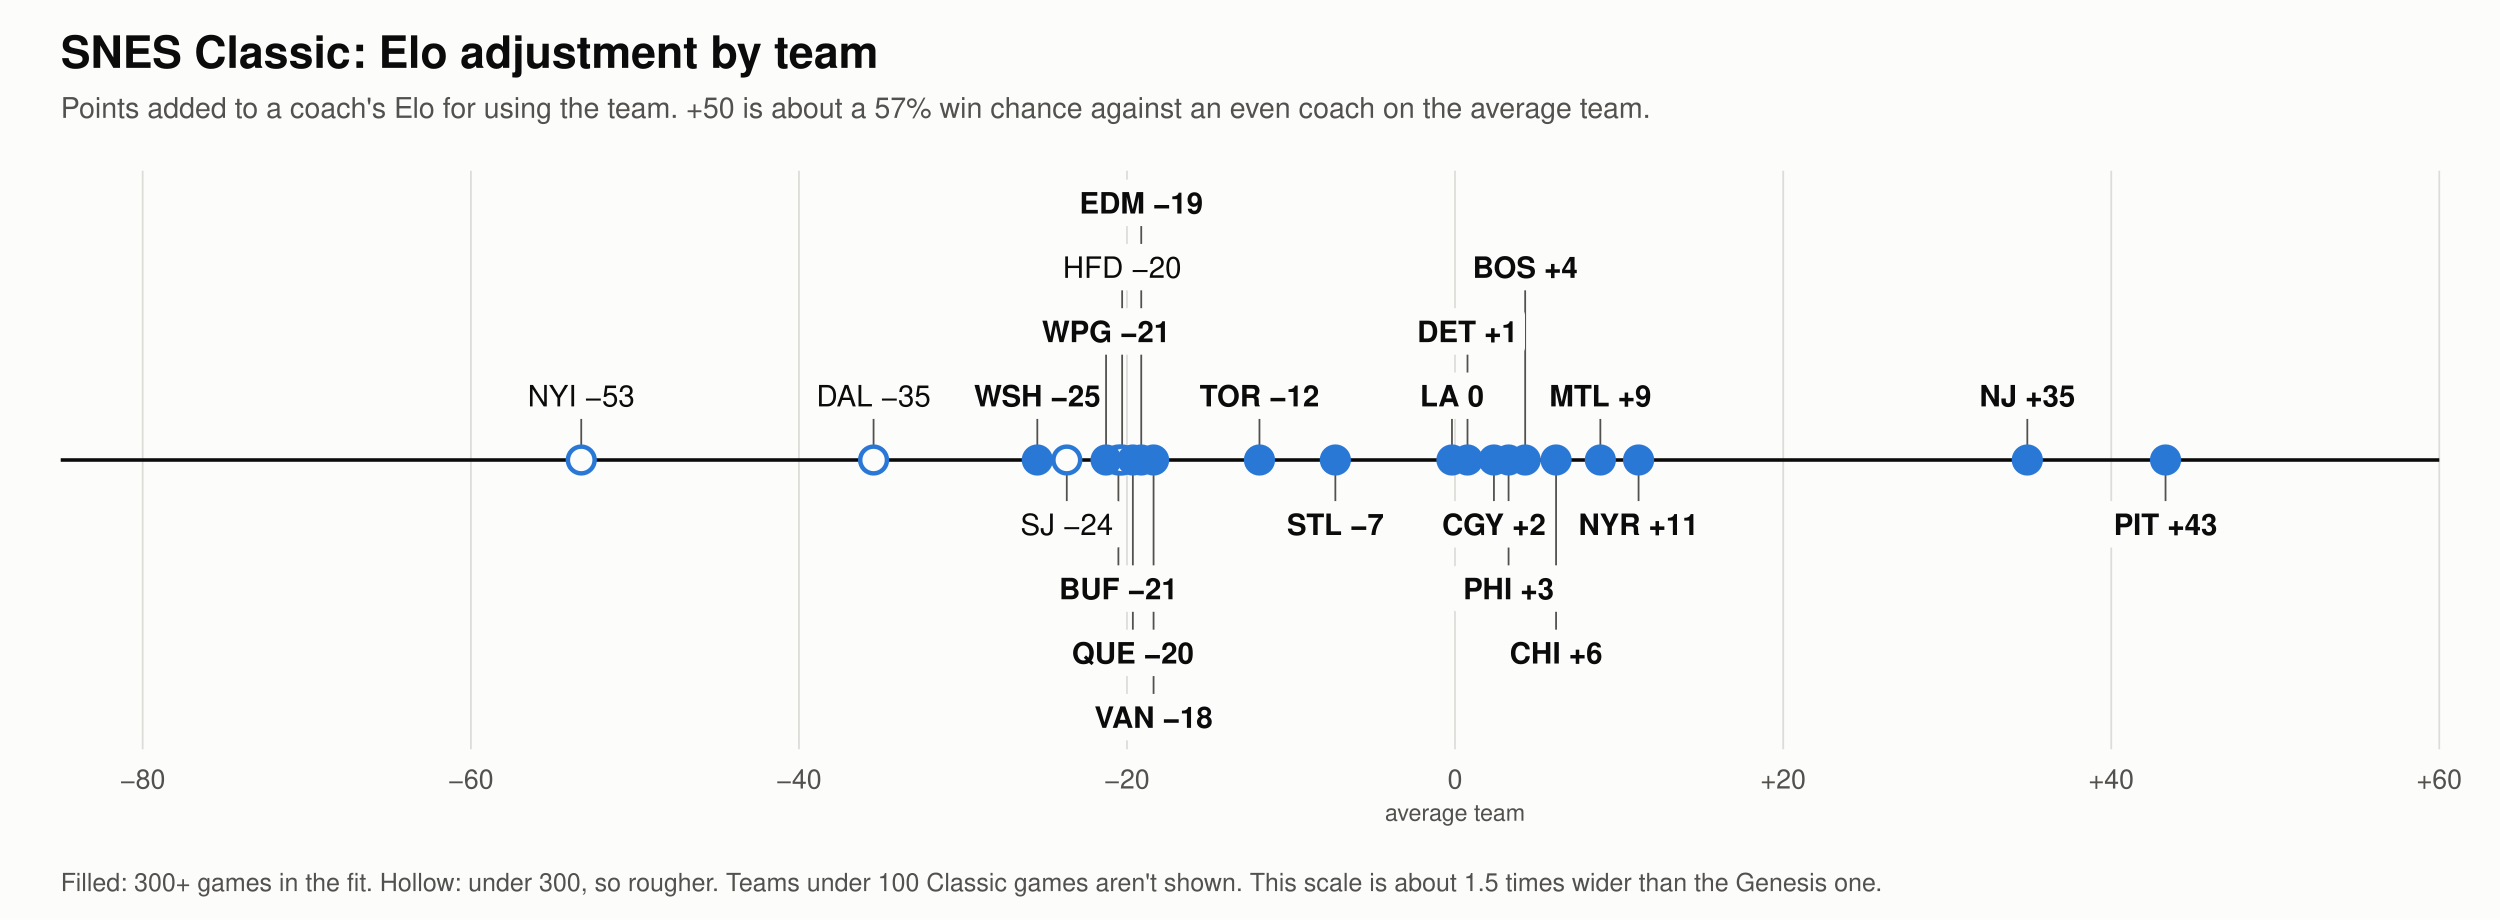
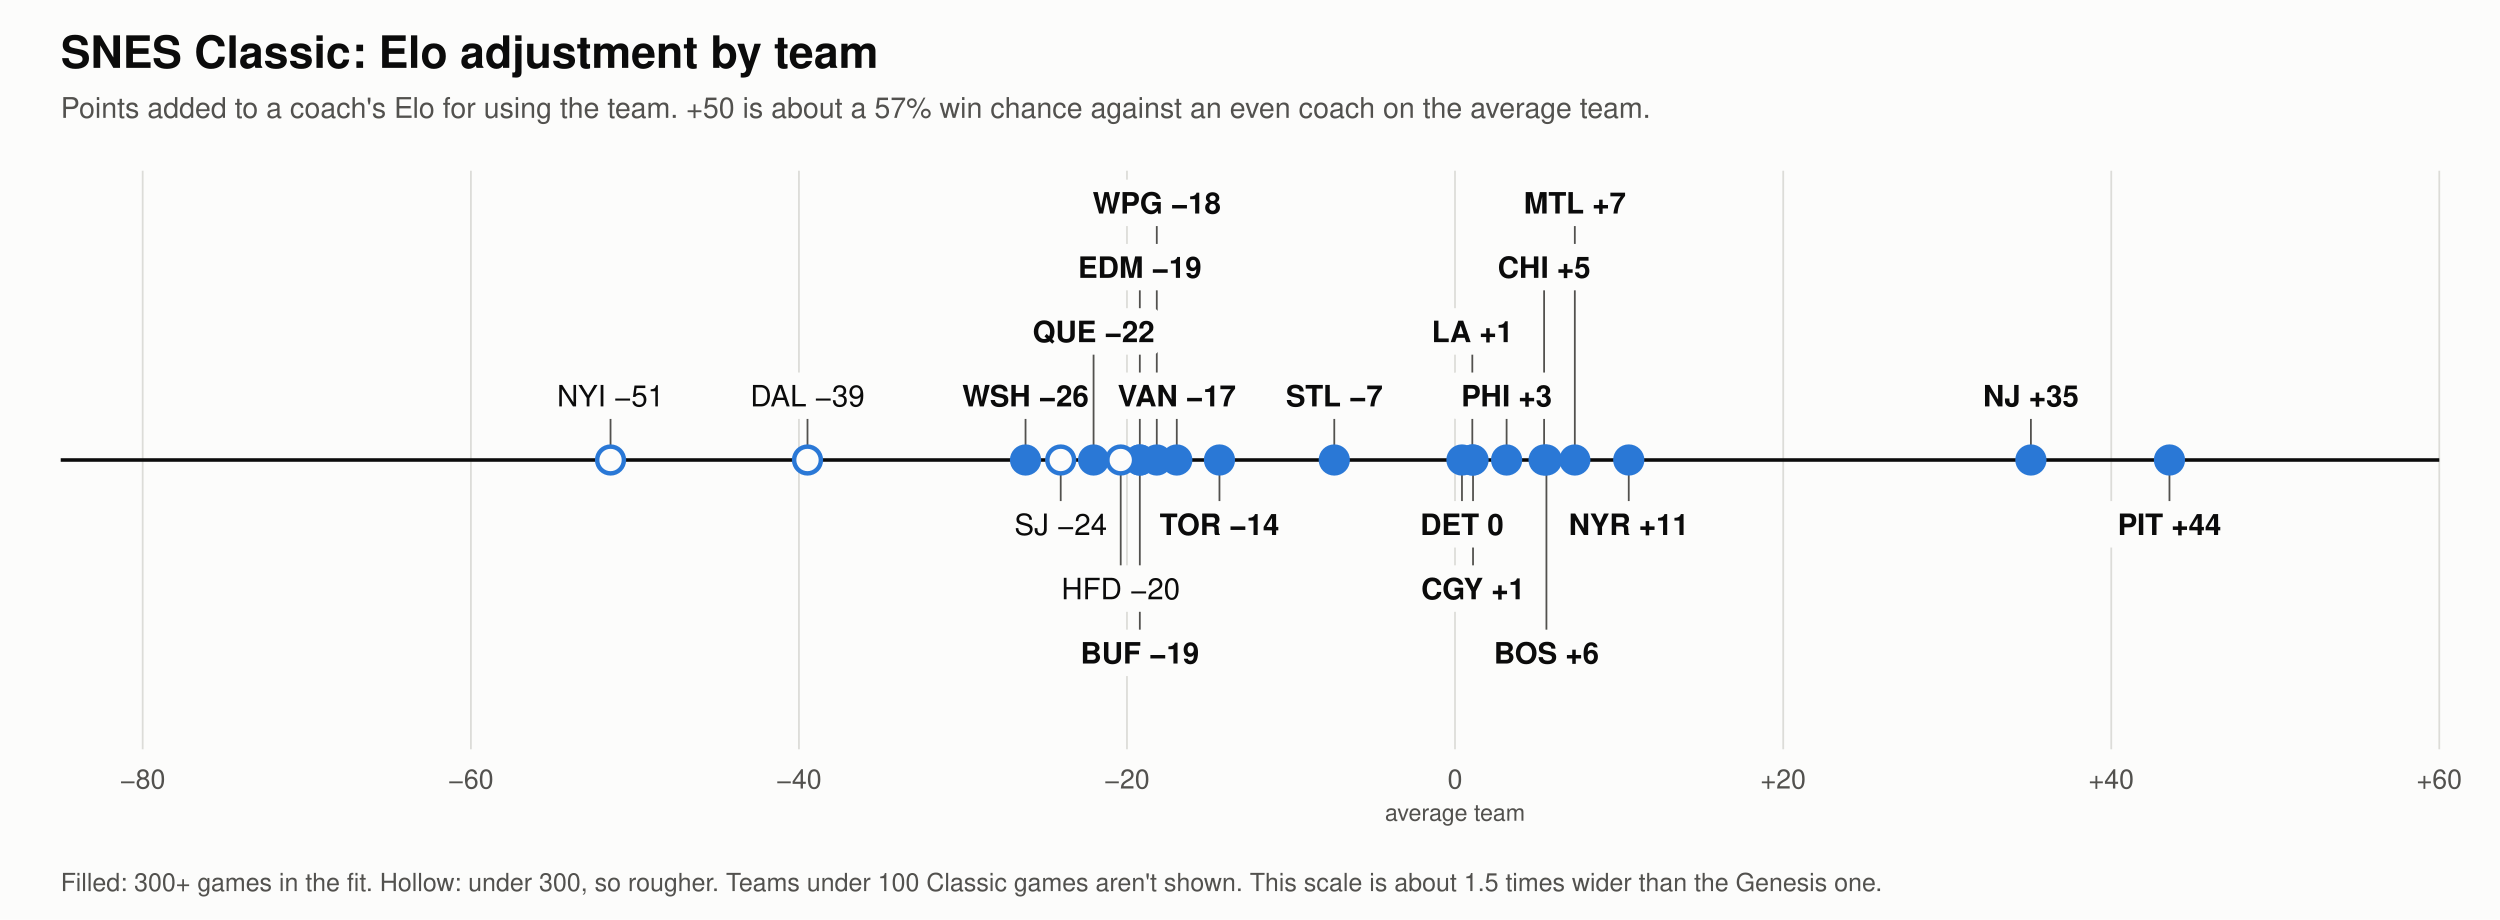
<svg xmlns="http://www.w3.org/2000/svg" width="1400" height="515" viewBox="0 0 1400 515" font-family="Segoe UI, Helvetica, Arial, sans-serif">
  <rect width="1400" height="515" fill="#fcfcfb" />
  <text x="34" y="38" font-size="25" font-weight="700" fill="#0b0b0b">SNES Classic: Elo adjustment by team</text>
  <text x="34" y="66" font-size="16" fill="#52514e">Points added to a coach's Elo for using the team. +50 is about a 57% win chance against an even coach on the average team.</text>
  <line x1="79.9" x2="79.9" y1="95.6" y2="419.6" stroke="#dcdcd8" stroke-width="1" />
  <text x="79.9" y="441.6" font-size="15" text-anchor="middle" fill="#52514e">−80</text>
  <line x1="263.7" x2="263.7" y1="95.6" y2="419.6" stroke="#dcdcd8" stroke-width="1" />
  <text x="263.7" y="441.6" font-size="15" text-anchor="middle" fill="#52514e">−60</text>
  <line x1="447.4" x2="447.4" y1="95.6" y2="419.6" stroke="#dcdcd8" stroke-width="1" />
  <text x="447.4" y="441.6" font-size="15" text-anchor="middle" fill="#52514e">−40</text>
  <line x1="631.1" x2="631.1" y1="95.6" y2="419.6" stroke="#dcdcd8" stroke-width="1" />
  <text x="631.1" y="441.6" font-size="15" text-anchor="middle" fill="#52514e">−20</text>
  <line x1="814.8" x2="814.8" y1="95.6" y2="419.6" stroke="#dcdcd8" stroke-width="1" />
  <text x="814.8" y="441.6" font-size="15" text-anchor="middle" fill="#52514e">0</text>
  <line x1="998.6" x2="998.6" y1="95.6" y2="419.6" stroke="#dcdcd8" stroke-width="1" />
  <text x="998.6" y="441.6" font-size="15" text-anchor="middle" fill="#52514e">+20</text>
  <line x1="1182.3" x2="1182.3" y1="95.6" y2="419.6" stroke="#dcdcd8" stroke-width="1" />
  <text x="1182.3" y="441.6" font-size="15" text-anchor="middle" fill="#52514e">+40</text>
  <line x1="1366.0" x2="1366.0" y1="95.6" y2="419.6" stroke="#dcdcd8" stroke-width="1" />
  <text x="1366.0" y="441.6" font-size="15" text-anchor="middle" fill="#52514e">+60</text>
  <text x="814.8" y="459.6" font-size="13" text-anchor="middle" fill="#52514e">average team</text>
  <line x1="34.0" x2="1366.0" y1="257.6" y2="257.6" stroke="#0b0b0b" stroke-width="2" />
-   <line x1="639.1" x2="639.1" y1="257.6" y2="113.6" stroke="#52514e" stroke-width="1" />
-   <line x1="646.0" x2="646.0" y1="257.6" y2="401.6" stroke="#52514e" stroke-width="1" />
-   <line x1="854.1" x2="854.1" y1="257.6" y2="149.6" stroke="#52514e" stroke-width="1" />
-   <line x1="871.4" x2="871.4" y1="257.6" y2="365.6" stroke="#52514e" stroke-width="1" />
-   <line x1="628.4" x2="628.4" y1="257.6" y2="149.6" stroke="#52514e" stroke-width="1" />
-   <line x1="634.4" x2="634.4" y1="257.6" y2="365.6" stroke="#52514e" stroke-width="1" />
-   <line x1="626.3" x2="626.3" y1="257.6" y2="329.6" stroke="#52514e" stroke-width="1" />
-   <line x1="821.8" x2="821.8" y1="257.6" y2="185.6" stroke="#52514e" stroke-width="1" />
-   <line x1="844.8" x2="844.8" y1="257.6" y2="329.6" stroke="#52514e" stroke-width="1" />
-   <line x1="619.4" x2="619.4" y1="257.6" y2="185.6" stroke="#52514e" stroke-width="1" />
-   <line x1="836.6" x2="836.6" y1="257.6" y2="293.6" stroke="#52514e" stroke-width="1" />
-   <line x1="489.2" x2="489.2" y1="257.6" y2="221.6" stroke="#52514e" stroke-width="1" />
-   <line x1="813.1" x2="813.1" y1="257.6" y2="221.6" stroke="#52514e" stroke-width="1" />
-   <line x1="896.2" x2="896.2" y1="257.6" y2="221.6" stroke="#52514e" stroke-width="1" />
-   <line x1="1135.3" x2="1135.3" y1="257.6" y2="221.6" stroke="#52514e" stroke-width="1" />
-   <line x1="325.5" x2="325.5" y1="257.6" y2="221.6" stroke="#52514e" stroke-width="1" />
-   <line x1="917.6" x2="917.6" y1="257.6" y2="293.6" stroke="#52514e" stroke-width="1" />
-   <line x1="1212.7" x2="1212.7" y1="257.6" y2="293.6" stroke="#52514e" stroke-width="1" />
-   <line x1="597.4" x2="597.4" y1="257.6" y2="293.6" stroke="#52514e" stroke-width="1" />
-   <line x1="747.8" x2="747.8" y1="257.6" y2="293.6" stroke="#52514e" stroke-width="1" />
-   <line x1="705.3" x2="705.3" y1="257.6" y2="221.6" stroke="#52514e" stroke-width="1" />
-   <line x1="580.9" x2="580.9" y1="257.6" y2="221.6" stroke="#52514e" stroke-width="1" />
-   <rect x="821.9" y="136.6" width="64.4" height="26" rx="4" fill="#fcfcfb" />
-   <text x="854.1" y="155.6" font-size="16.5" text-anchor="middle" fill="#0b0b0b" font-weight="600">BOS +4</text>
-   <rect x="589.4" y="316.6" width="73.8" height="26" rx="4" fill="#fcfcfb" />
-   <text x="626.3" y="335.6" font-size="16.5" text-anchor="middle" fill="#0b0b0b" font-weight="600">BUF −21</text>
-   <rect x="804.4" y="280.6" width="64.4" height="26" rx="4" fill="#fcfcfb" />
-   <text x="836.6" y="299.6" font-size="16.5" text-anchor="middle" fill="#0b0b0b" font-weight="600">CGY +2</text>
-   <rect x="839.2" y="352.6" width="64.4" height="26" rx="4" fill="#fcfcfb" />
-   <text x="871.4" y="371.6" font-size="16.5" text-anchor="middle" fill="#0b0b0b" font-weight="600">CHI +6</text>
-   <rect x="452.3" y="208.6" width="73.8" height="26" rx="4" fill="#fcfcfb" />
-   <text x="489.2" y="227.6" font-size="16.5" text-anchor="middle" fill="#0b0b0b" font-weight="400">DAL −35</text>
-   <rect x="789.6" y="172.6" width="64.4" height="26" rx="4" fill="#fcfcfb" />
-   <text x="821.8" y="191.6" font-size="16.5" text-anchor="middle" fill="#0b0b0b" font-weight="600">DET +1</text>
-   <rect x="602.2" y="100.6" width="73.8" height="26" rx="4" fill="#fcfcfb" />
-   <text x="639.1" y="119.6" font-size="16.5" text-anchor="middle" fill="#0b0b0b" font-weight="600">EDM −19</text>
-   <rect x="591.5" y="136.6" width="73.8" height="26" rx="4" fill="#fcfcfb" />
-   <text x="628.4" y="155.6" font-size="16.5" text-anchor="middle" fill="#0b0b0b" font-weight="400">HFD −20</text>
-   <rect x="790.3" y="208.6" width="45.6" height="26" rx="4" fill="#fcfcfb" />
-   <text x="813.1" y="227.6" font-size="16.5" text-anchor="middle" fill="#0b0b0b" font-weight="600">LA 0</text>
-   <rect x="864.0" y="208.6" width="64.4" height="26" rx="4" fill="#fcfcfb" />
-   <text x="896.2" y="227.6" font-size="16.5" text-anchor="middle" fill="#0b0b0b" font-weight="600">MTL +9</text>
-   <rect x="1103.1" y="208.6" width="64.4" height="26" rx="4" fill="#fcfcfb" />
-   <text x="1135.3" y="227.6" font-size="16.5" text-anchor="middle" fill="#0b0b0b" font-weight="600">NJ +35</text>
-   <rect x="288.6" y="208.6" width="73.8" height="26" rx="4" fill="#fcfcfb" />
-   <text x="325.5" y="227.6" font-size="16.5" text-anchor="middle" fill="#0b0b0b" font-weight="400">NYI −53</text>
-   <rect x="880.7" y="280.6" width="73.8" height="26" rx="4" fill="#fcfcfb" />
-   <text x="917.6" y="299.6" font-size="16.5" text-anchor="middle" fill="#0b0b0b" font-weight="600">NYR +11</text>
-   <rect x="812.6" y="316.6" width="64.4" height="26" rx="4" fill="#fcfcfb" />
-   <text x="844.8" y="335.6" font-size="16.5" text-anchor="middle" fill="#0b0b0b" font-weight="600">PHI +3</text>
-   <rect x="1175.8" y="280.6" width="73.8" height="26" rx="4" fill="#fcfcfb" />
-   <text x="1212.7" y="299.6" font-size="16.5" text-anchor="middle" fill="#0b0b0b" font-weight="600">PIT +43</text>
-   <rect x="597.5" y="352.6" width="73.8" height="26" rx="4" fill="#fcfcfb" />
-   <text x="634.4" y="371.6" font-size="16.5" text-anchor="middle" fill="#0b0b0b" font-weight="600">QUE −20</text>
-   <rect x="565.2" y="280.6" width="64.4" height="26" rx="4" fill="#fcfcfb" />
-   <text x="597.4" y="299.6" font-size="16.5" text-anchor="middle" fill="#0b0b0b" font-weight="400">SJ −24</text>
-   <rect x="715.6" y="280.6" width="64.4" height="26" rx="4" fill="#fcfcfb" />
-   <text x="747.8" y="299.6" font-size="16.5" text-anchor="middle" fill="#0b0b0b" font-weight="600">STL −7</text>
-   <rect x="668.4" y="208.6" width="73.8" height="26" rx="4" fill="#fcfcfb" />
-   <text x="705.3" y="227.6" font-size="16.5" text-anchor="middle" fill="#0b0b0b" font-weight="600">TOR −12</text>
-   <rect x="609.1" y="388.6" width="73.8" height="26" rx="4" fill="#fcfcfb" />
-   <text x="646.0" y="407.6" font-size="16.5" text-anchor="middle" fill="#0b0b0b" font-weight="600">VAN −18</text>
-   <rect x="582.5" y="172.6" width="73.8" height="26" rx="4" fill="#fcfcfb" />
-   <text x="619.4" y="191.6" font-size="16.5" text-anchor="middle" fill="#0b0b0b" font-weight="600">WPG −21</text>
-   <rect x="544.0" y="208.6" width="73.8" height="26" rx="4" fill="#fcfcfb" />
-   <text x="580.9" y="227.6" font-size="16.5" text-anchor="middle" fill="#0b0b0b" font-weight="600">WSH −25</text>
-   <circle cx="854.1" cy="257.6" r="7.5" fill="#2a78d6" stroke="#2a78d6" stroke-width="2.5" />
-   <circle cx="626.3" cy="257.6" r="7.5" fill="#2a78d6" stroke="#2a78d6" stroke-width="2.5" />
-   <circle cx="836.6" cy="257.6" r="7.5" fill="#2a78d6" stroke="#2a78d6" stroke-width="2.5" />
-   <circle cx="871.4" cy="257.6" r="7.5" fill="#2a78d6" stroke="#2a78d6" stroke-width="2.5" />
-   <circle cx="489.2" cy="257.6" r="7.5" fill="#fcfcfb" stroke="#2a78d6" stroke-width="2.5" />
-   <circle cx="821.8" cy="257.6" r="7.5" fill="#2a78d6" stroke="#2a78d6" stroke-width="2.5" />
-   <circle cx="639.1" cy="257.6" r="7.5" fill="#2a78d6" stroke="#2a78d6" stroke-width="2.5" />
-   <circle cx="628.4" cy="257.6" r="7.5" fill="#fcfcfb" stroke="#2a78d6" stroke-width="2.5" />
-   <circle cx="813.1" cy="257.6" r="7.5" fill="#2a78d6" stroke="#2a78d6" stroke-width="2.5" />
-   <circle cx="896.2" cy="257.6" r="7.5" fill="#2a78d6" stroke="#2a78d6" stroke-width="2.5" />
-   <circle cx="1135.3" cy="257.6" r="7.5" fill="#2a78d6" stroke="#2a78d6" stroke-width="2.5" />
-   <circle cx="325.5" cy="257.6" r="7.5" fill="#fcfcfb" stroke="#2a78d6" stroke-width="2.5" />
-   <circle cx="917.6" cy="257.6" r="7.5" fill="#2a78d6" stroke="#2a78d6" stroke-width="2.5" />
-   <circle cx="844.8" cy="257.6" r="7.5" fill="#2a78d6" stroke="#2a78d6" stroke-width="2.5" />
-   <circle cx="1212.7" cy="257.6" r="7.5" fill="#2a78d6" stroke="#2a78d6" stroke-width="2.5" />
-   <circle cx="634.4" cy="257.6" r="7.5" fill="#2a78d6" stroke="#2a78d6" stroke-width="2.5" />
-   <circle cx="597.4" cy="257.6" r="7.5" fill="#fcfcfb" stroke="#2a78d6" stroke-width="2.5" />
-   <circle cx="747.8" cy="257.6" r="7.5" fill="#2a78d6" stroke="#2a78d6" stroke-width="2.5" />
-   <circle cx="705.3" cy="257.6" r="7.5" fill="#2a78d6" stroke="#2a78d6" stroke-width="2.5" />
-   <circle cx="646.0" cy="257.6" r="7.5" fill="#2a78d6" stroke="#2a78d6" stroke-width="2.5" />
-   <circle cx="619.4" cy="257.6" r="7.5" fill="#2a78d6" stroke="#2a78d6" stroke-width="2.5" />
-   <circle cx="580.9" cy="257.6" r="7.5" fill="#2a78d6" stroke="#2a78d6" stroke-width="2.5" />
+   <line x1="881.9" x2="881.9" y1="257.6" y2="113.6" stroke="#52514e" stroke-width="1" />
+   <line x1="647.8" x2="647.8" y1="257.6" y2="113.6" stroke="#52514e" stroke-width="1" />
+   <line x1="866.0" x2="866.0" y1="257.6" y2="365.6" stroke="#52514e" stroke-width="1" />
+   <line x1="638.3" x2="638.3" y1="257.6" y2="365.6" stroke="#52514e" stroke-width="1" />
+   <line x1="864.7" x2="864.7" y1="257.6" y2="149.6" stroke="#52514e" stroke-width="1" />
+   <line x1="638.3" x2="638.3" y1="257.6" y2="149.6" stroke="#52514e" stroke-width="1" />
+   <line x1="824.9" x2="824.9" y1="257.6" y2="329.6" stroke="#52514e" stroke-width="1" />
+   <line x1="627.6" x2="627.6" y1="257.6" y2="329.6" stroke="#52514e" stroke-width="1" />
+   <line x1="824.5" x2="824.5" y1="257.6" y2="185.6" stroke="#52514e" stroke-width="1" />
+   <line x1="612.4" x2="612.4" y1="257.6" y2="185.6" stroke="#52514e" stroke-width="1" />
+   <line x1="452.2" x2="452.2" y1="257.6" y2="221.6" stroke="#52514e" stroke-width="1" />
+   <line x1="818.7" x2="818.7" y1="257.6" y2="293.6" stroke="#52514e" stroke-width="1" />
+   <line x1="1137.3" x2="1137.3" y1="257.6" y2="221.6" stroke="#52514e" stroke-width="1" />
+   <line x1="341.9" x2="341.9" y1="257.6" y2="221.6" stroke="#52514e" stroke-width="1" />
+   <line x1="912.1" x2="912.1" y1="257.6" y2="293.6" stroke="#52514e" stroke-width="1" />
+   <line x1="843.7" x2="843.7" y1="257.6" y2="221.6" stroke="#52514e" stroke-width="1" />
+   <line x1="1214.9" x2="1214.9" y1="257.6" y2="293.6" stroke="#52514e" stroke-width="1" />
+   <line x1="594.0" x2="594.0" y1="257.6" y2="293.6" stroke="#52514e" stroke-width="1" />
+   <line x1="747.2" x2="747.2" y1="257.6" y2="221.6" stroke="#52514e" stroke-width="1" />
+   <line x1="682.9" x2="682.9" y1="257.6" y2="293.6" stroke="#52514e" stroke-width="1" />
+   <line x1="659.0" x2="659.0" y1="257.6" y2="221.6" stroke="#52514e" stroke-width="1" />
+   <line x1="574.3" x2="574.3" y1="257.6" y2="221.6" stroke="#52514e" stroke-width="1" />
+   <rect x="833.8" y="352.6" width="64.4" height="26" rx="4" fill="#fcfcfb" />
+   <text x="866.0" y="371.6" font-size="16.5" text-anchor="middle" fill="#0b0b0b" font-weight="600">BOS +6</text>
+   <rect x="601.4" y="352.6" width="73.8" height="26" rx="4" fill="#fcfcfb" />
+   <text x="638.3" y="371.6" font-size="16.5" text-anchor="middle" fill="#0b0b0b" font-weight="600">BUF −19</text>
+   <rect x="792.7" y="316.6" width="64.4" height="26" rx="4" fill="#fcfcfb" />
+   <text x="824.9" y="335.6" font-size="16.5" text-anchor="middle" fill="#0b0b0b" font-weight="600">CGY +1</text>
+   <rect x="832.5" y="136.6" width="64.4" height="26" rx="4" fill="#fcfcfb" />
+   <text x="864.7" y="155.6" font-size="16.5" text-anchor="middle" fill="#0b0b0b" font-weight="600">CHI +5</text>
+   <rect x="415.3" y="208.6" width="73.8" height="26" rx="4" fill="#fcfcfb" />
+   <text x="452.2" y="227.6" font-size="16.5" text-anchor="middle" fill="#0b0b0b" font-weight="400">DAL −39</text>
+   <rect x="791.2" y="280.6" width="55.0" height="26" rx="4" fill="#fcfcfb" />
+   <text x="818.7" y="299.6" font-size="16.5" text-anchor="middle" fill="#0b0b0b" font-weight="600">DET 0</text>
+   <rect x="601.4" y="136.6" width="73.8" height="26" rx="4" fill="#fcfcfb" />
+   <text x="638.3" y="155.6" font-size="16.5" text-anchor="middle" fill="#0b0b0b" font-weight="600">EDM −19</text>
+   <rect x="590.7" y="316.6" width="73.8" height="26" rx="4" fill="#fcfcfb" />
+   <text x="627.6" y="335.6" font-size="16.5" text-anchor="middle" fill="#0b0b0b" font-weight="400">HFD −20</text>
+   <rect x="797.0" y="172.6" width="55.0" height="26" rx="4" fill="#fcfcfb" />
+   <text x="824.5" y="191.6" font-size="16.5" text-anchor="middle" fill="#0b0b0b" font-weight="600">LA +1</text>
+   <rect x="849.7" y="100.6" width="64.4" height="26" rx="4" fill="#fcfcfb" />
+   <text x="881.9" y="119.6" font-size="16.5" text-anchor="middle" fill="#0b0b0b" font-weight="600">MTL +7</text>
+   <rect x="1105.1" y="208.6" width="64.4" height="26" rx="4" fill="#fcfcfb" />
+   <text x="1137.3" y="227.6" font-size="16.5" text-anchor="middle" fill="#0b0b0b" font-weight="600">NJ +35</text>
+   <rect x="305.0" y="208.6" width="73.8" height="26" rx="4" fill="#fcfcfb" />
+   <text x="341.9" y="227.6" font-size="16.5" text-anchor="middle" fill="#0b0b0b" font-weight="400">NYI −51</text>
+   <rect x="875.2" y="280.6" width="73.8" height="26" rx="4" fill="#fcfcfb" />
+   <text x="912.1" y="299.6" font-size="16.5" text-anchor="middle" fill="#0b0b0b" font-weight="600">NYR +11</text>
+   <rect x="811.5" y="208.6" width="64.4" height="26" rx="4" fill="#fcfcfb" />
+   <text x="843.7" y="227.6" font-size="16.5" text-anchor="middle" fill="#0b0b0b" font-weight="600">PHI +3</text>
+   <rect x="1178.0" y="280.6" width="73.8" height="26" rx="4" fill="#fcfcfb" />
+   <text x="1214.9" y="299.6" font-size="16.5" text-anchor="middle" fill="#0b0b0b" font-weight="600">PIT +44</text>
+   <rect x="575.5" y="172.6" width="73.8" height="26" rx="4" fill="#fcfcfb" />
+   <text x="612.4" y="191.6" font-size="16.5" text-anchor="middle" fill="#0b0b0b" font-weight="600">QUE −22</text>
+   <rect x="561.8" y="280.6" width="64.4" height="26" rx="4" fill="#fcfcfb" />
+   <text x="594.0" y="299.6" font-size="16.5" text-anchor="middle" fill="#0b0b0b" font-weight="400">SJ −24</text>
+   <rect x="715.0" y="208.6" width="64.4" height="26" rx="4" fill="#fcfcfb" />
+   <text x="747.2" y="227.6" font-size="16.5" text-anchor="middle" fill="#0b0b0b" font-weight="600">STL −7</text>
+   <rect x="646.0" y="280.6" width="73.8" height="26" rx="4" fill="#fcfcfb" />
+   <text x="682.9" y="299.6" font-size="16.5" text-anchor="middle" fill="#0b0b0b" font-weight="600">TOR −14</text>
+   <rect x="622.1" y="208.6" width="73.8" height="26" rx="4" fill="#fcfcfb" />
+   <text x="659.0" y="227.6" font-size="16.5" text-anchor="middle" fill="#0b0b0b" font-weight="600">VAN −17</text>
+   <rect x="610.9" y="100.6" width="73.8" height="26" rx="4" fill="#fcfcfb" />
+   <text x="647.8" y="119.6" font-size="16.5" text-anchor="middle" fill="#0b0b0b" font-weight="600">WPG −18</text>
+   <rect x="537.4" y="208.6" width="73.8" height="26" rx="4" fill="#fcfcfb" />
+   <text x="574.3" y="227.6" font-size="16.5" text-anchor="middle" fill="#0b0b0b" font-weight="600">WSH −26</text>
+   <circle cx="866.0" cy="257.6" r="7.5" fill="#2a78d6" stroke="#2a78d6" stroke-width="2.5" />
+   <circle cx="638.3" cy="257.6" r="7.5" fill="#2a78d6" stroke="#2a78d6" stroke-width="2.5" />
+   <circle cx="824.9" cy="257.6" r="7.5" fill="#2a78d6" stroke="#2a78d6" stroke-width="2.5" />
+   <circle cx="864.7" cy="257.6" r="7.5" fill="#2a78d6" stroke="#2a78d6" stroke-width="2.5" />
+   <circle cx="452.2" cy="257.6" r="7.5" fill="#fcfcfb" stroke="#2a78d6" stroke-width="2.5" />
+   <circle cx="818.7" cy="257.6" r="7.5" fill="#2a78d6" stroke="#2a78d6" stroke-width="2.5" />
+   <circle cx="638.3" cy="257.6" r="7.5" fill="#2a78d6" stroke="#2a78d6" stroke-width="2.5" />
+   <circle cx="627.6" cy="257.6" r="7.5" fill="#fcfcfb" stroke="#2a78d6" stroke-width="2.5" />
+   <circle cx="824.5" cy="257.6" r="7.5" fill="#2a78d6" stroke="#2a78d6" stroke-width="2.5" />
+   <circle cx="881.9" cy="257.6" r="7.5" fill="#2a78d6" stroke="#2a78d6" stroke-width="2.5" />
+   <circle cx="1137.3" cy="257.6" r="7.5" fill="#2a78d6" stroke="#2a78d6" stroke-width="2.5" />
+   <circle cx="341.9" cy="257.6" r="7.5" fill="#fcfcfb" stroke="#2a78d6" stroke-width="2.5" />
+   <circle cx="912.1" cy="257.6" r="7.5" fill="#2a78d6" stroke="#2a78d6" stroke-width="2.5" />
+   <circle cx="843.7" cy="257.6" r="7.5" fill="#2a78d6" stroke="#2a78d6" stroke-width="2.5" />
+   <circle cx="1214.9" cy="257.6" r="7.5" fill="#2a78d6" stroke="#2a78d6" stroke-width="2.5" />
+   <circle cx="612.4" cy="257.6" r="7.5" fill="#2a78d6" stroke="#2a78d6" stroke-width="2.5" />
+   <circle cx="594.0" cy="257.6" r="7.5" fill="#fcfcfb" stroke="#2a78d6" stroke-width="2.5" />
+   <circle cx="747.2" cy="257.6" r="7.5" fill="#2a78d6" stroke="#2a78d6" stroke-width="2.5" />
+   <circle cx="682.9" cy="257.6" r="7.5" fill="#2a78d6" stroke="#2a78d6" stroke-width="2.5" />
+   <circle cx="659.0" cy="257.6" r="7.5" fill="#2a78d6" stroke="#2a78d6" stroke-width="2.5" />
+   <circle cx="647.8" cy="257.6" r="7.5" fill="#2a78d6" stroke="#2a78d6" stroke-width="2.5" />
+   <circle cx="574.3" cy="257.6" r="7.5" fill="#2a78d6" stroke="#2a78d6" stroke-width="2.5" />
  <text x="34" y="499" font-size="14" fill="#52514e">Filled: 300+ games in the fit. Hollow: under 300, so rougher. Teams under 100 Classic games aren't shown. This scale is about 1.5 times wider than the Genesis one.</text>
</svg>
